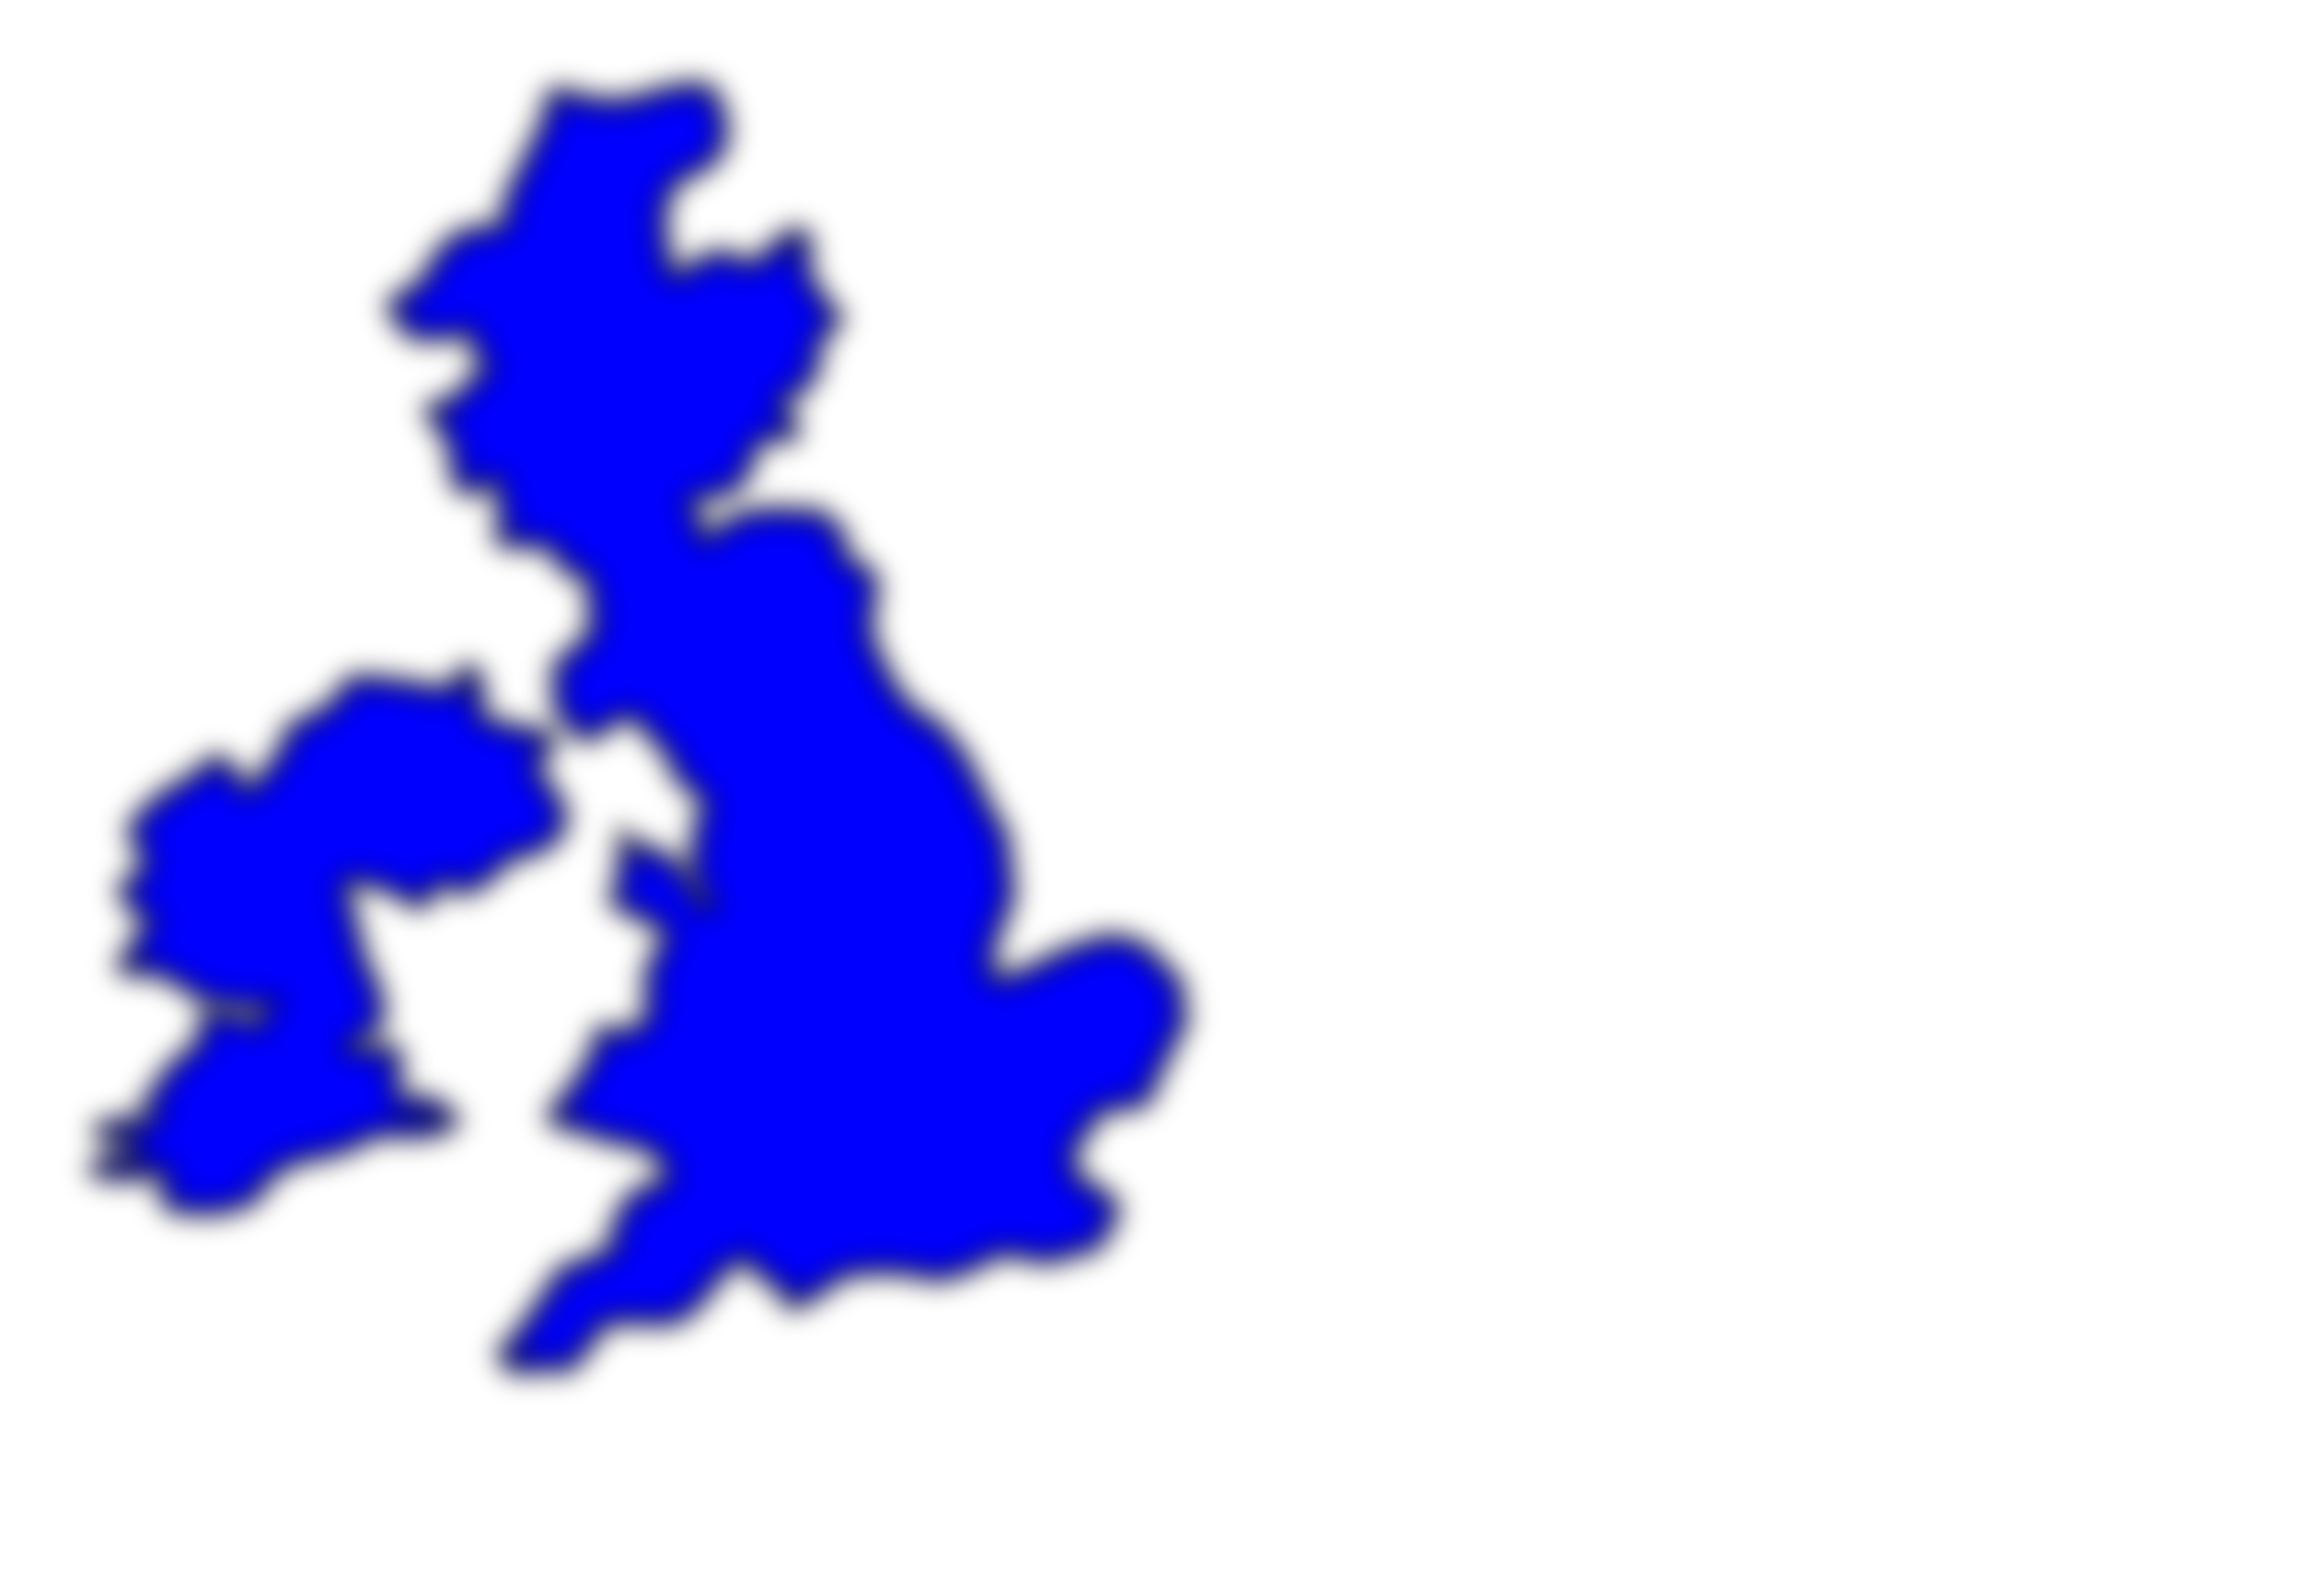
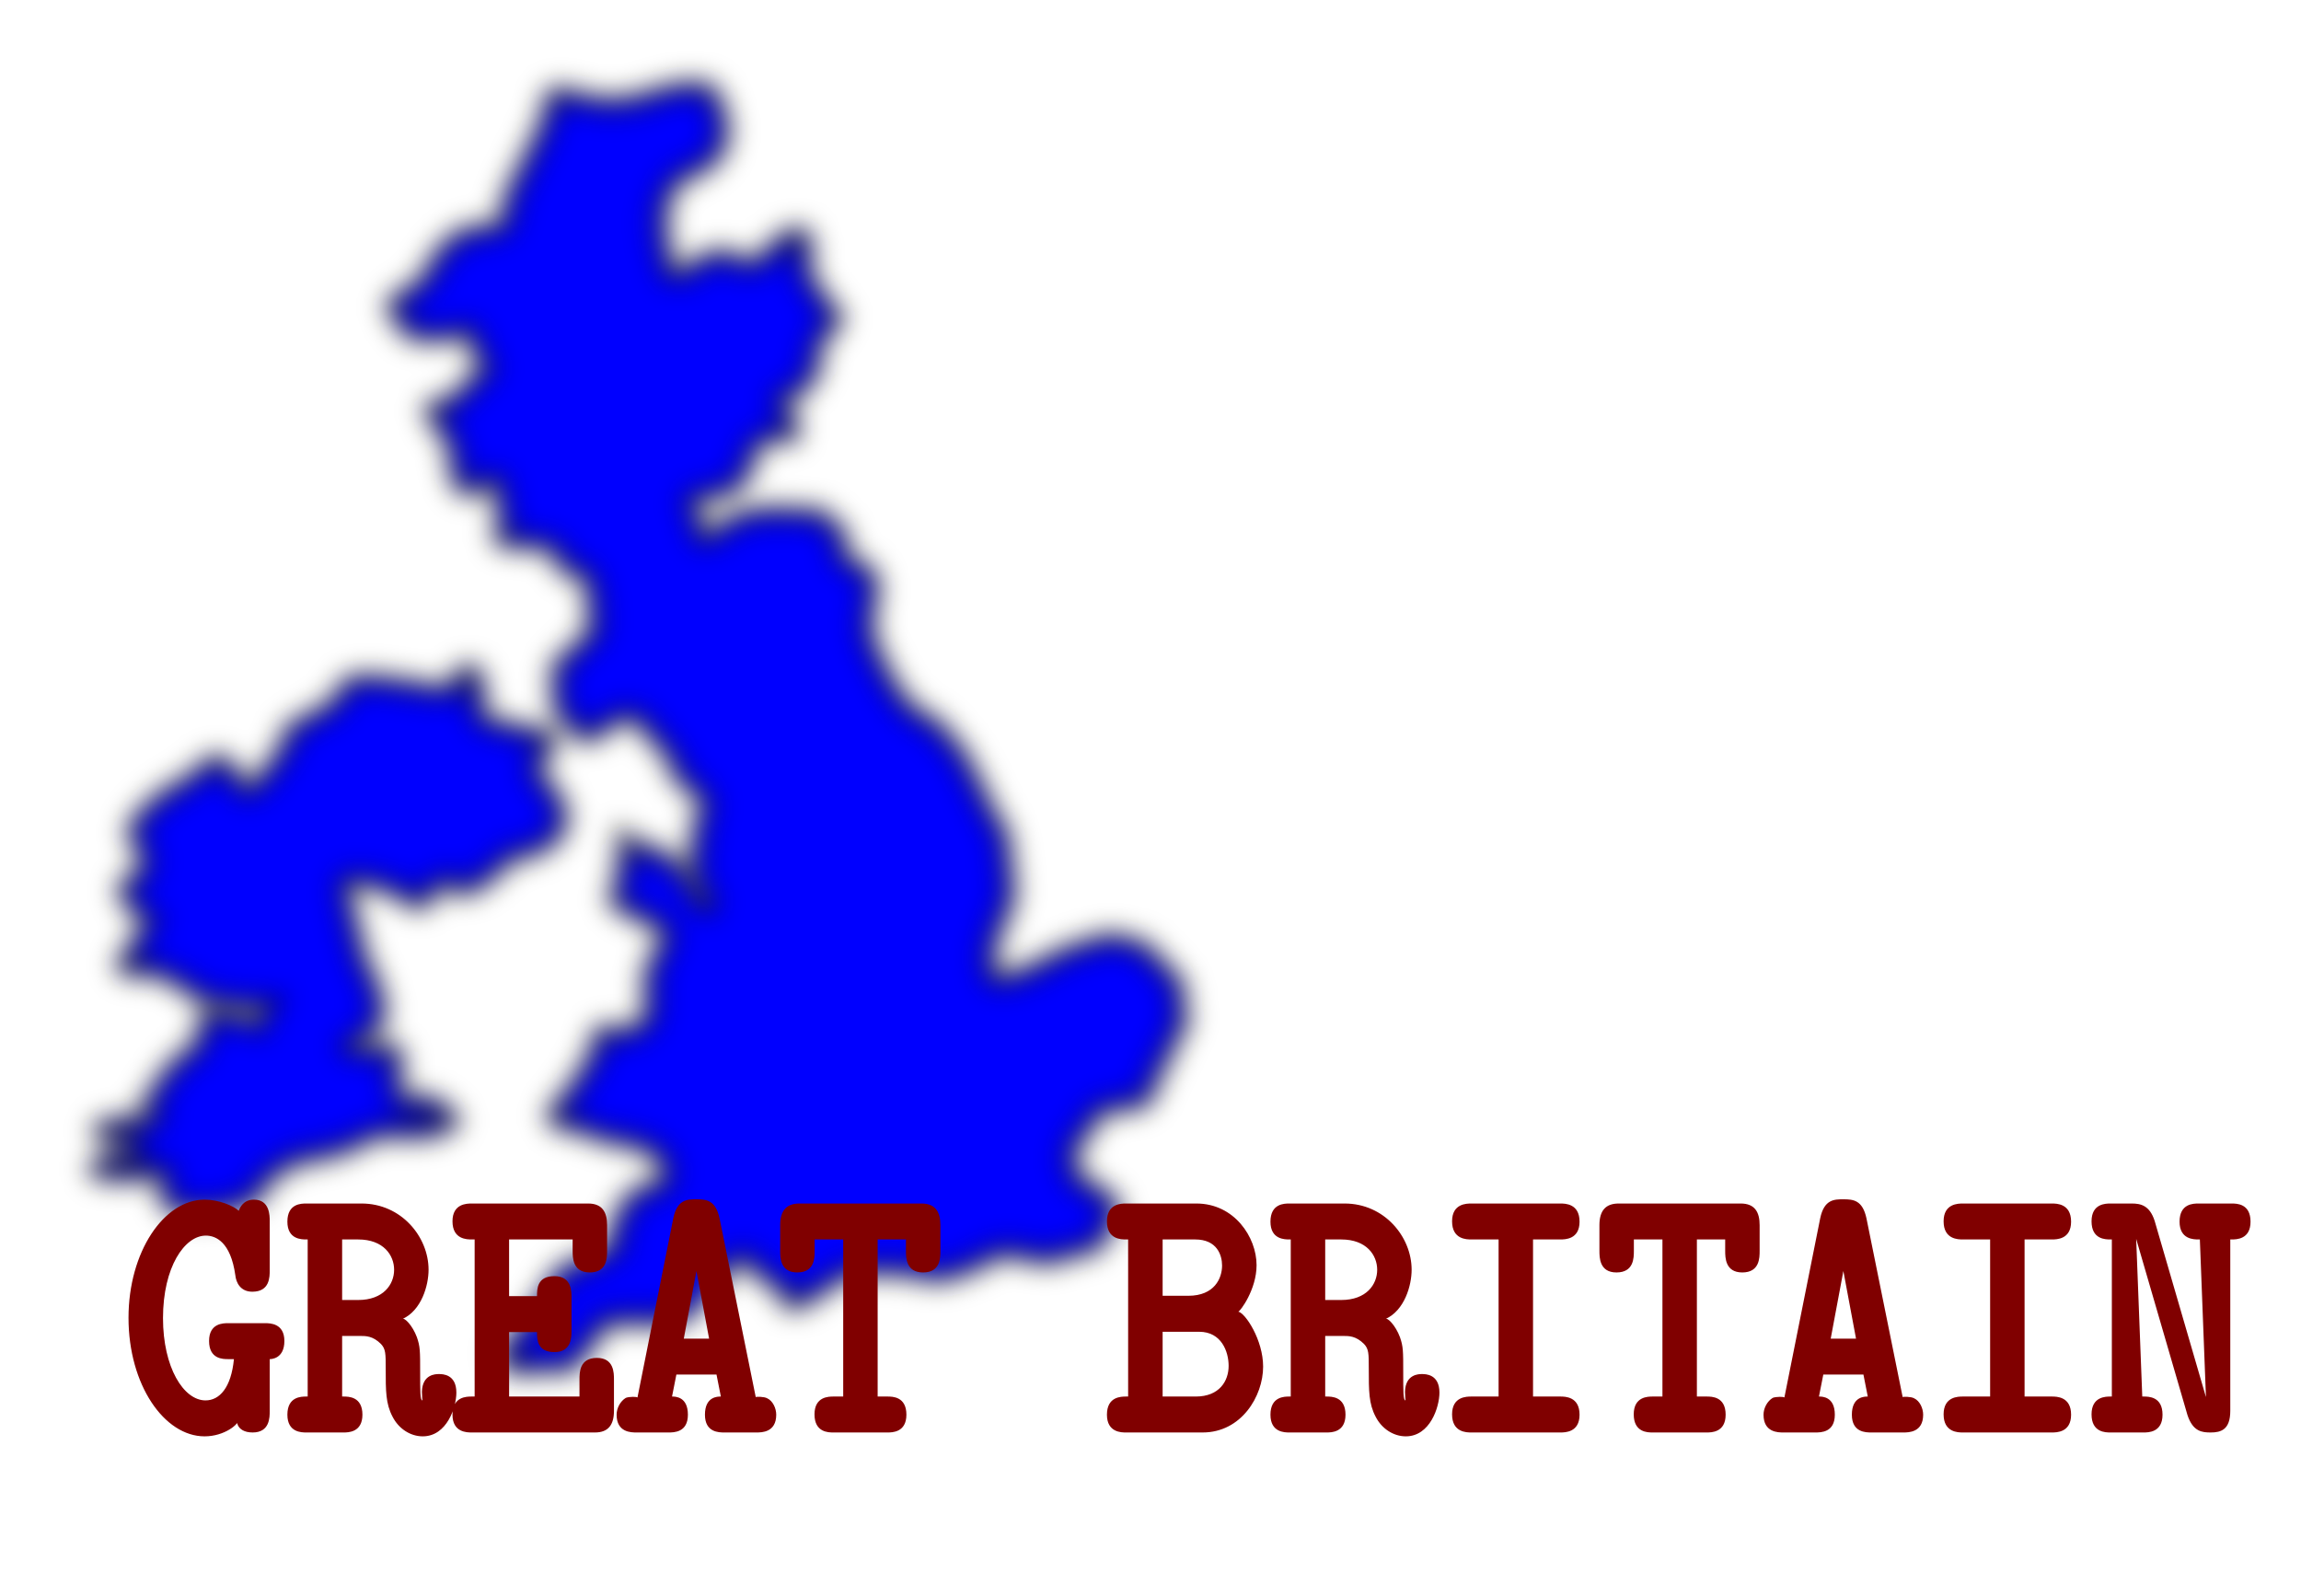
<svg xmlns="http://www.w3.org/2000/svg" id="svg2" viewBox="0 0 750 520" preserveAspectRatio="xMidYMid meet" version="1.2" style="enable-background:new" enable-background="new" width="100%" height="100%">
  <defs id="defs3186" />
  <filter id="filter12871">
    <feGaussianBlur stdDeviation="0.581" id="feGaussianBlur12873" />
  </filter>
  <path style="fill:blue;fill-opacity:1;fill-rule:evenodd;stroke:#000000;stroke-width:1.2;stroke-linecap:butt;stroke-linejoin:miter;stroke-miterlimit:4.322;stroke-opacity:0.585;stroke-dasharray:none;stroke-dashoffset:0;display:inline;filter:url(#filter12871)" d="m 466.514,294.238 c 0,0 -0.354,0.53 -1.768,0.53 -1.414,0 -1.591,-0.177 -2.475,0.354 -0.884,0.53 -1.945,0.707 -2.828,0.884 -0.884,0.177 -1.945,1.237 -1.945,1.237 0,0 0,0.707 -1.237,1.061 -1.237,0.354 -1.061,0.177 -2.298,0.177 -1.237,0 -0.884,-1.061 -1.061,-1.768 0,0 -4.152,0.412 -2.902,-0.338 1.25,-0.75 2.25,-0.25 1.375,-0.875 -0.875,-0.625 -2.25,-0.75 -0.75,-1 1.5,-0.25 1.875,0 1.875,-0.5 0,-0.5 -1,0.625 0,-1 1,-1.625 1.25,-1.625 1.875,-2.125 0.625,-0.5 0.25,-2 1.125,-1.75 0.875,0.25 1.875,0.5 1.875,0.5 l 0.5,-1 c 0,0 -3.125,-0.125 -3.375,-0.625 0,0 -1.625,-1.125 -2.125,-1.125 -0.5,0 -1.625,0.125 -1.25,-0.375 0.375,-0.5 1.125,-2 1.125,-2 0,0 -1.625,-1.25 -1,-1.75 0.625,-0.5 0.75,-0.375 0.75,-1.25 0,-0.875 -1.125,-1 0.125,-2.25 1.25,-1.25 1.5,-1 2.375,-1.75 0.875,-0.75 0.875,-0.875 1.5,-0.25 0.625,0.625 0.625,1.625 1.75,0.25 1.125,-1.375 1.25,-2.125 1.25,-2.125 0,0 -0.5,0.125 1.375,-0.875 1.875,-1 0.375,-1.875 3.125,-1.5 2.75,0.375 2.25,0.5 2.875,0.375 0.625,-0.125 1,-1.75 1.375,-0.375 0.375,1.375 -0.5,1.625 1.25,2.125 1.75,0.5 2.5,0.25 2,1.125 -0.5,0.875 -0.625,0.75 -0.125,1.5 0.5,0.75 0.875,1.125 0.875,1.75 0,0.625 -0.375,1.125 -1.25,1.5 -0.875,0.375 -0.75,-0.125 -1.875,1 -1.125,1.125 -1.75,0.875 -1.75,0.875 0,0 -0.25,-0.625 -1,-0.125 -0.75,0.5 -0.375,1.25 -1.5,0.5 -1.125,-0.75 -2.5,-0.75 -2.5,-0.75 0,0 -0.5,0 -0.375,0.75 0.125,0.75 0.75,3.25 0.75,3.25 0,0 1.125,2 0.75,2.875 -0.375,0.875 -2.25,1.375 -0.625,1.5 1.625,0.125 1.5,-0.25 1.5,0.875 0,1.125 0,1.75 1,1.625 1,-0.125 1.75,1 1.639,0.863 z m 12.198,-10.96 c -0.53,-0.619 -0.265,-0.53 -0.442,-1.149 -0.177,-0.619 0.088,-0.707 0.088,-1.326 0,-0.619 0.088,-0.884 0.354,-1.679 0.265,-0.795 -1.414,-1.503 -1.414,-2.121 0,-0.619 -1.061,-1.414 -1.237,-1.768 -0.177,-0.354 -0.707,-0.795 -1.326,-0.707 -0.619,0.088 -0.619,0.442 -1.326,0.795 -0.707,0.354 -0.707,-0.177 -1.237,-0.619 -0.53,-0.442 -0.442,-0.972 -0.442,-1.945 0,-0.972 0.088,-0.53 0.442,-0.972 0.354,-0.442 0.442,-0.354 0.972,-0.972 0.53,-0.619 0.265,-0.442 0.265,-1.061 0,-0.619 0,-1.149 -0.265,-1.856 -0.265,-0.707 -0.972,-0.177 -1.237,-0.884 -0.265,-0.707 -0.354,-0.53 -0.795,-0.795 -0.442,-0.265 -0.619,-0.088 -1.591,-0.177 -0.972,-0.088 -0.265,-0.619 -0.354,-0.972 -0.088,-0.354 -0.088,-0.53 -0.265,-1.503 -0.177,-0.972 -0.619,-0.265 -1.149,-0.177 -0.53,0.088 -0.707,0.088 -0.884,-0.795 -0.177,-0.884 0,-0.53 -0.088,-0.972 -0.088,-0.442 -0.177,-0.442 -0.795,-1.414 -0.619,-0.972 0.088,-0.442 0.795,-0.972 0.707,-0.53 0.619,-0.795 1.237,-1.237 0.619,-0.442 0,-0.619 -0.177,-1.326 -0.177,-0.707 -0.53,-0.884 -0.53,-0.884 0,0 -0.619,0.177 -1.679,0.177 -1.061,0 -0.972,-0.177 -1.503,-0.884 -0.53,-0.707 0.088,-0.707 0.884,-1.326 0.795,-0.619 0.53,-0.972 1.326,-1.856 0.795,-0.884 1.237,-0.795 2.21,-0.972 0.972,-0.177 0.53,-0.707 0.972,-1.768 0.442,-1.061 0.619,-1.237 0.884,-1.856 0.265,-0.619 0.795,-1.414 0.972,-2.563 C 471.552,243.592 473,245.5 476,244.5 c 3,-1 3,0 3,0 0,0 1.5,2.5 -1,3.5 -2.5,1 -1,5 -1,5 l 0.739,0.05 c 0,0 0.884,-0.707 1.591,-0.795 0.707,-0.088 0.619,0.354 1.503,0.354 0.884,0 0.707,-0.53 1.768,-1.237 1.061,-0.707 0.795,0.795 0.795,1.414 0,0.619 1.414,2.386 1.414,2.386 l -0.354,0.619 c 0,0 -0.619,0.354 -0.619,1.326 0,0.972 -0.265,0.707 -0.442,1.149 -0.177,0.442 -0.53,0.442 -0.972,0.707 -0.442,0.265 0.088,0.442 0.265,1.326 0.177,0.884 -0.088,0.442 -0.53,0.53 -0.442,0.088 -0.884,0.088 -1.237,0.707 -0.354,0.619 -0.088,0.707 -0.619,1.414 -0.53,0.707 -0.442,0.442 -1.591,0.795 -1.149,0.354 -0.619,0.354 -0.354,1.679 0.265,1.326 1.149,-0.442 2.74,-0.619 1.591,-0.177 1.237,0 2.298,0 1.061,0 0.619,0.088 1.326,0.619 0.707,0.53 0.177,0.795 0.53,1.414 0.354,0.619 0.707,0.265 1.149,0.884 0.442,0.619 0,1.237 0,2.121 0,0.884 0,0.795 0,0.795 0,0 1.061,3.182 2.475,3.977 1.414,0.795 0.884,0.795 1.503,1.326 0.619,0.53 1.768,3.447 2.121,3.889 0.354,0.442 0.354,0.795 0.53,2.386 0.177,1.591 0,1.237 -0.177,1.856 -0.177,0.619 -0.265,0.53 -0.53,1.503 -0.265,0.972 0,1.149 0,1.503 0,0.354 0.53,0.619 2.298,-0.265 1.768,-0.884 1.061,-0.619 2.21,-0.972 1.149,-0.354 0.884,-0.442 1.945,-0.177 1.061,0.265 0.884,0.442 1.856,1.414 0.972,0.972 0.354,1.149 0.619,1.856 0.265,0.707 -0.088,0.619 -0.354,1.326 -0.265,0.707 -0.265,0.619 -0.707,1.503 -0.442,0.884 -0.177,0.707 -0.53,1.237 -0.354,0.53 -0.619,0.265 -1.679,0.53 -1.061,0.265 -0.884,0.884 -1.414,1.414 -0.53,0.53 -0.354,0.707 -0.442,1.149 -0.088,0.442 0.442,1.237 0.442,1.237 0,0 0.795,0.354 1.237,0.795 0.442,0.442 0.265,0.795 -0.265,1.679 -0.53,0.884 -0.707,0.442 -1.768,0.884 -1.061,0.442 -1.414,0 -2.475,-0.088 -1.061,-0.088 -0.972,0.354 -2.475,0.884 -1.503,0.53 -1.414,0.088 -2.563,0 -1.149,-0.088 -1.061,-0.088 -2.21,0 -1.149,0.088 -1.061,0.442 -2.386,1.237 -1.326,0.795 -0.795,0 -1.237,-0.354 -0.442,-0.354 -0.707,-0.442 -1.326,-1.061 -0.619,-0.619 -0.619,-0.354 -1.149,-0.177 -0.53,0.177 -1.679,2.21 -2.475,2.563 -0.795,0.354 -0.884,0.177 -2.033,0.177 -1.149,0 -0.795,0 -1.326,0.088 -0.53,0.088 -0.884,0.972 -1.591,1.768 -0.707,0.795 -0.53,0.265 -1.856,0.442 -1.326,0.177 -1.237,-0.088 -1.414,-0.442 -0.177,-0.354 0.177,-0.354 0.619,-0.972 0.442,-0.619 1.237,-1.768 1.768,-2.652 0.53,-0.884 0.795,-0.442 2.121,-1.237 1.326,-0.795 0.265,-0.354 0.884,-1.679 0.619,-1.326 0.707,-1.326 2.033,-1.768 0,0 0.572,-1.17 -0.553,-1.795 C 475,295 474.5,295.25 473.375,294.75 c -1.125,-0.5 -2,-0.25 -1.75,-0.938 C 472.75,292.5 473,291.875 473.375,291.25 473.75,290.625 473.5,290 474,290 c 0.5,0 0.75,0.25 1.375,-0.125 0.625,-0.375 0.75,-0.625 0.75,-1.375 0,-0.75 -0.125,-1 0.125,-1.75 0.25,-0.75 1,-1.375 0.375,-1.875 C 476,284.375 476.5,284.5 475.75,284.25 475,284 474.5,283.5 474.5,283.5 l 0.25,-1 0.188,-1.75 c 0,0 0.188,0.125 1.438,0.625 1.25,0.5 2,2.125 2,2.125 0.266,0.472 0.651,0.46 0.336,-0.222 z" id="alaska" transform="matrix(6.836934,0,0,6.696808,-3042.896,-1605.297)" />
+   <text xml:space="preserve" style="font-size:107.871px;font-style:normal;font-variant:normal;font-weight:bold;font-stretch:normal;text-align:start;line-height:125%;letter-spacing:0px;word-spacing:0px;writing-mode:lr-tb;text-anchor:start;fill:#800000;fill-opacity:1;stroke:none;display:inline;enable-background:new;font-family:Latin Modern Mono;-inkscape-font-specification:Latin Modern Mono Bold" x="40.325" y="440.295" id="alberta_text" transform="scale(0.9430195,1.060423)">
+     <tspan id="tspan7513-9-23" x="40.325" y="440.295" style="font-size:107.871px;font-style:normal;font-variant:normal;font-weight:bold;font-stretch:normal;text-align:start;line-height:125%;writing-mode:lr-tb;text-anchor:start;fill:#800000;font-family:Latin Modern Mono;-inkscape-font-specification:Latin Modern Mono Bold">GREAT BRITAIN</tspan>
+   </text>
</svg>
